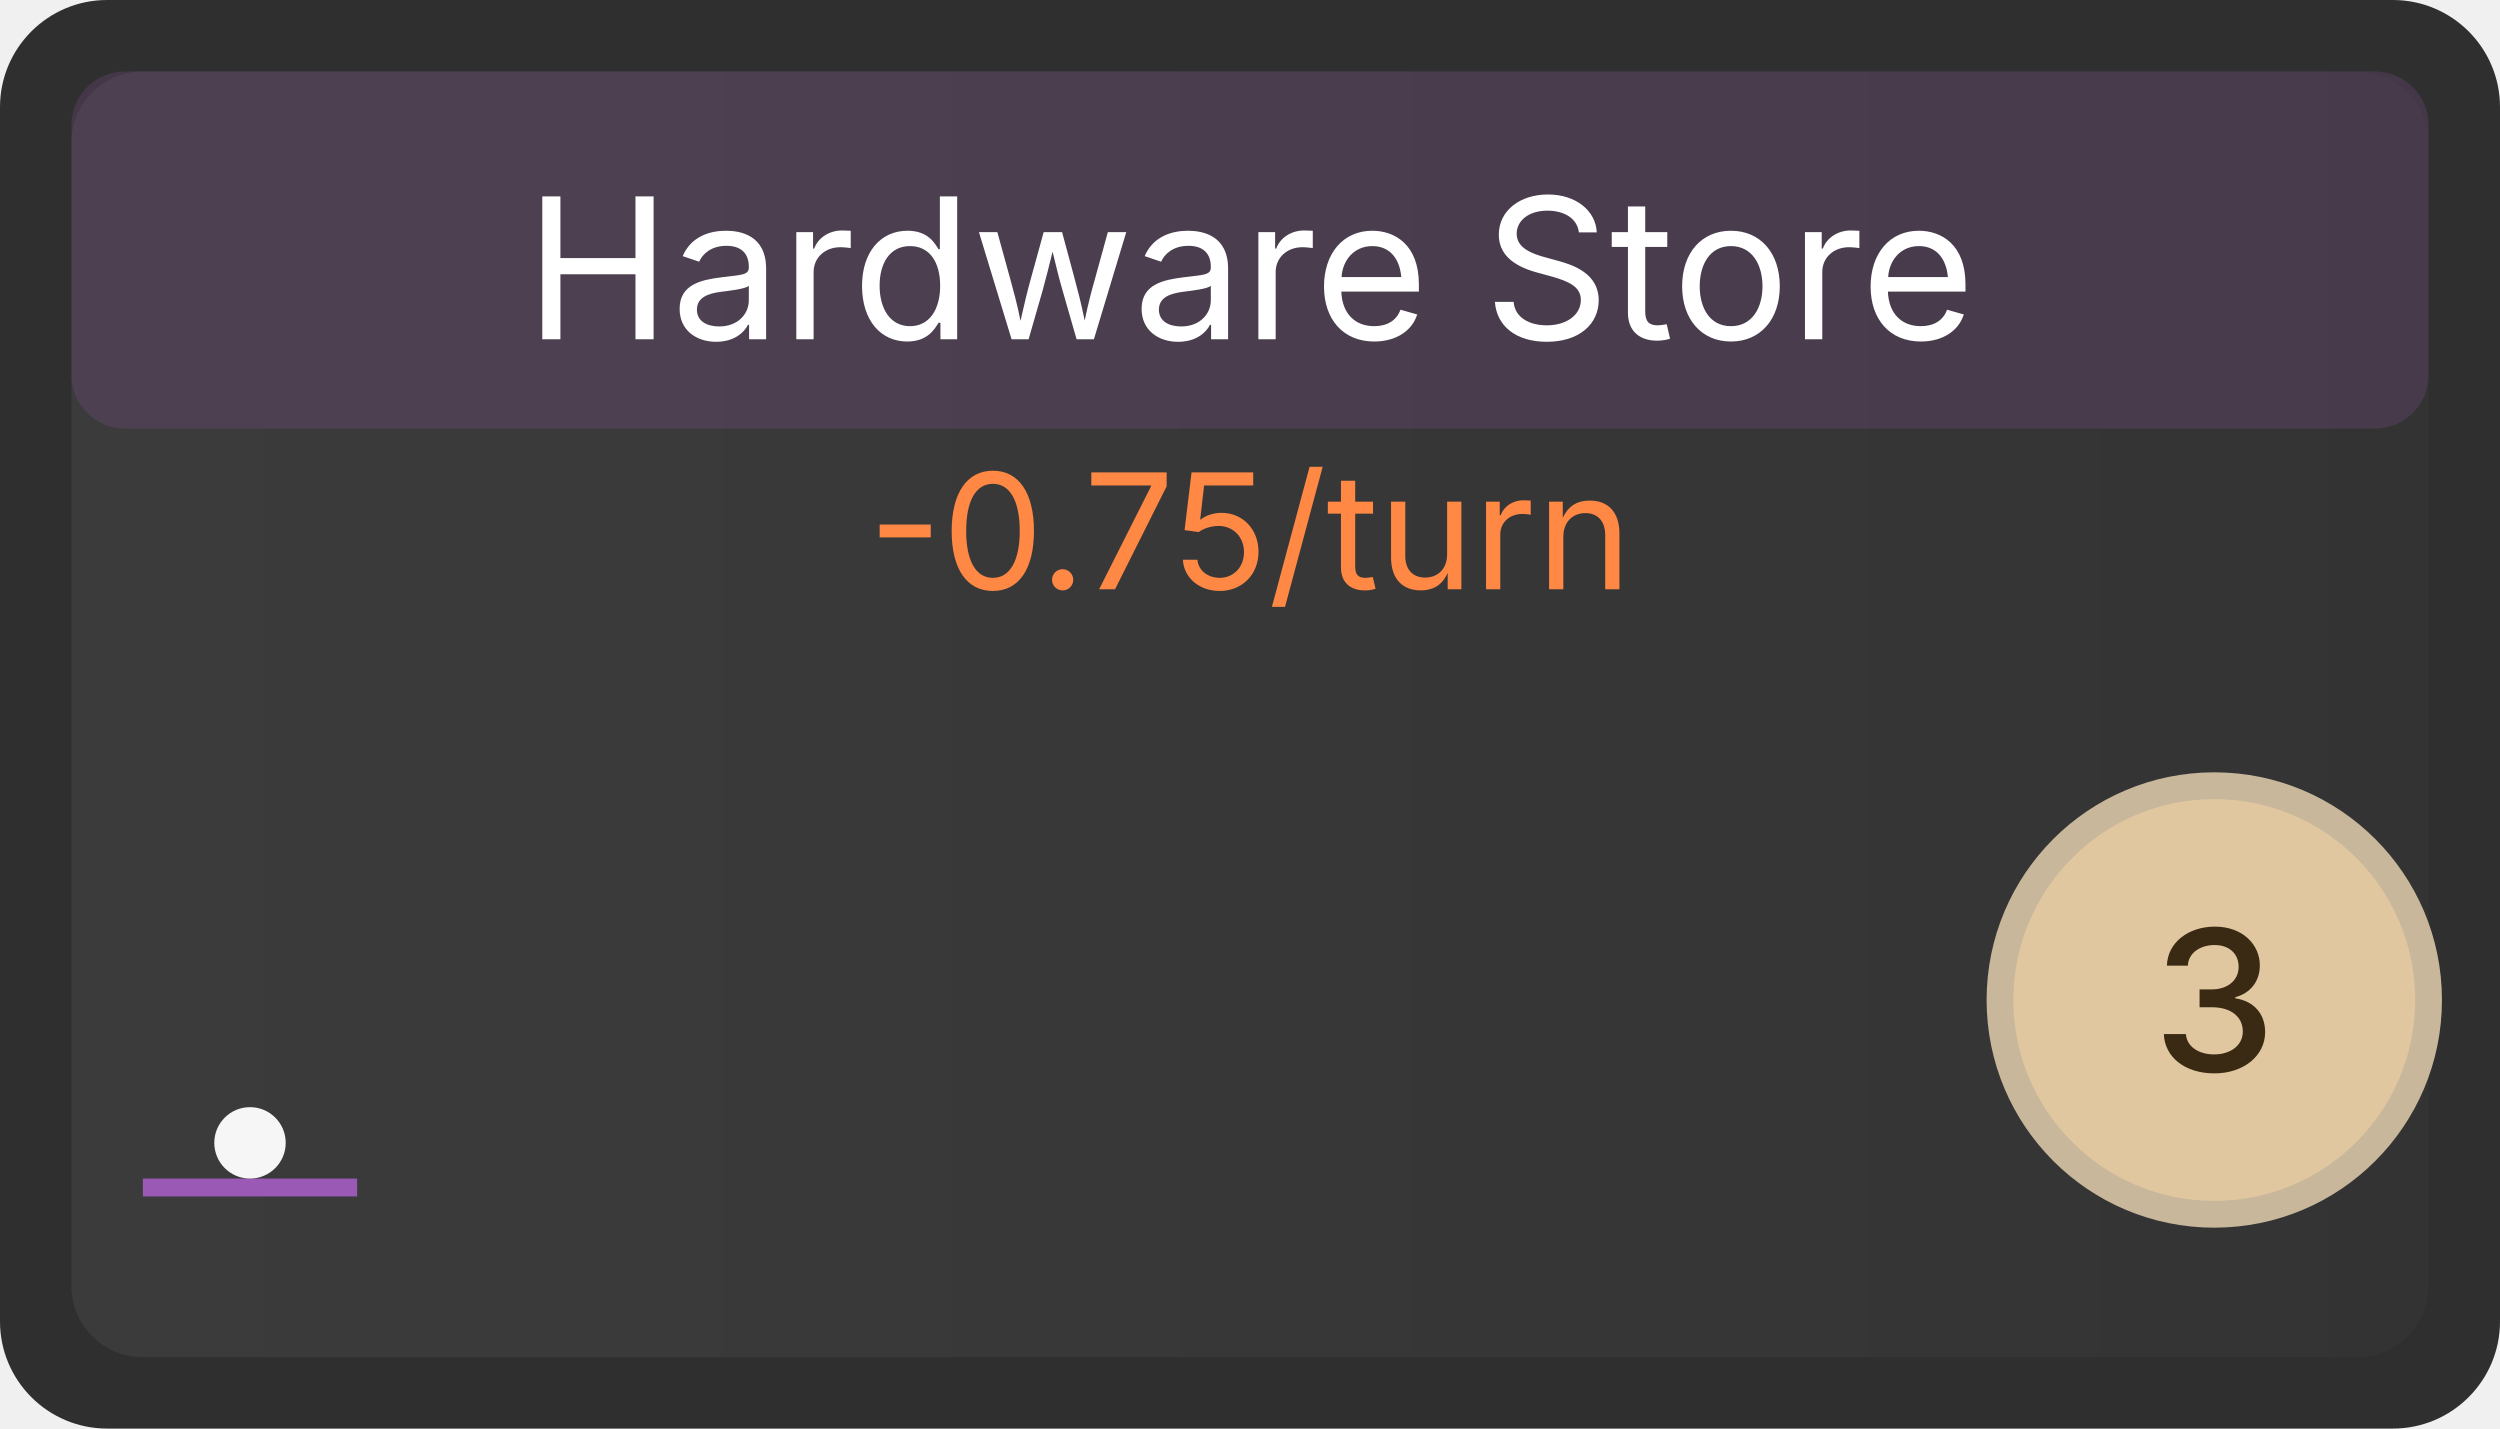
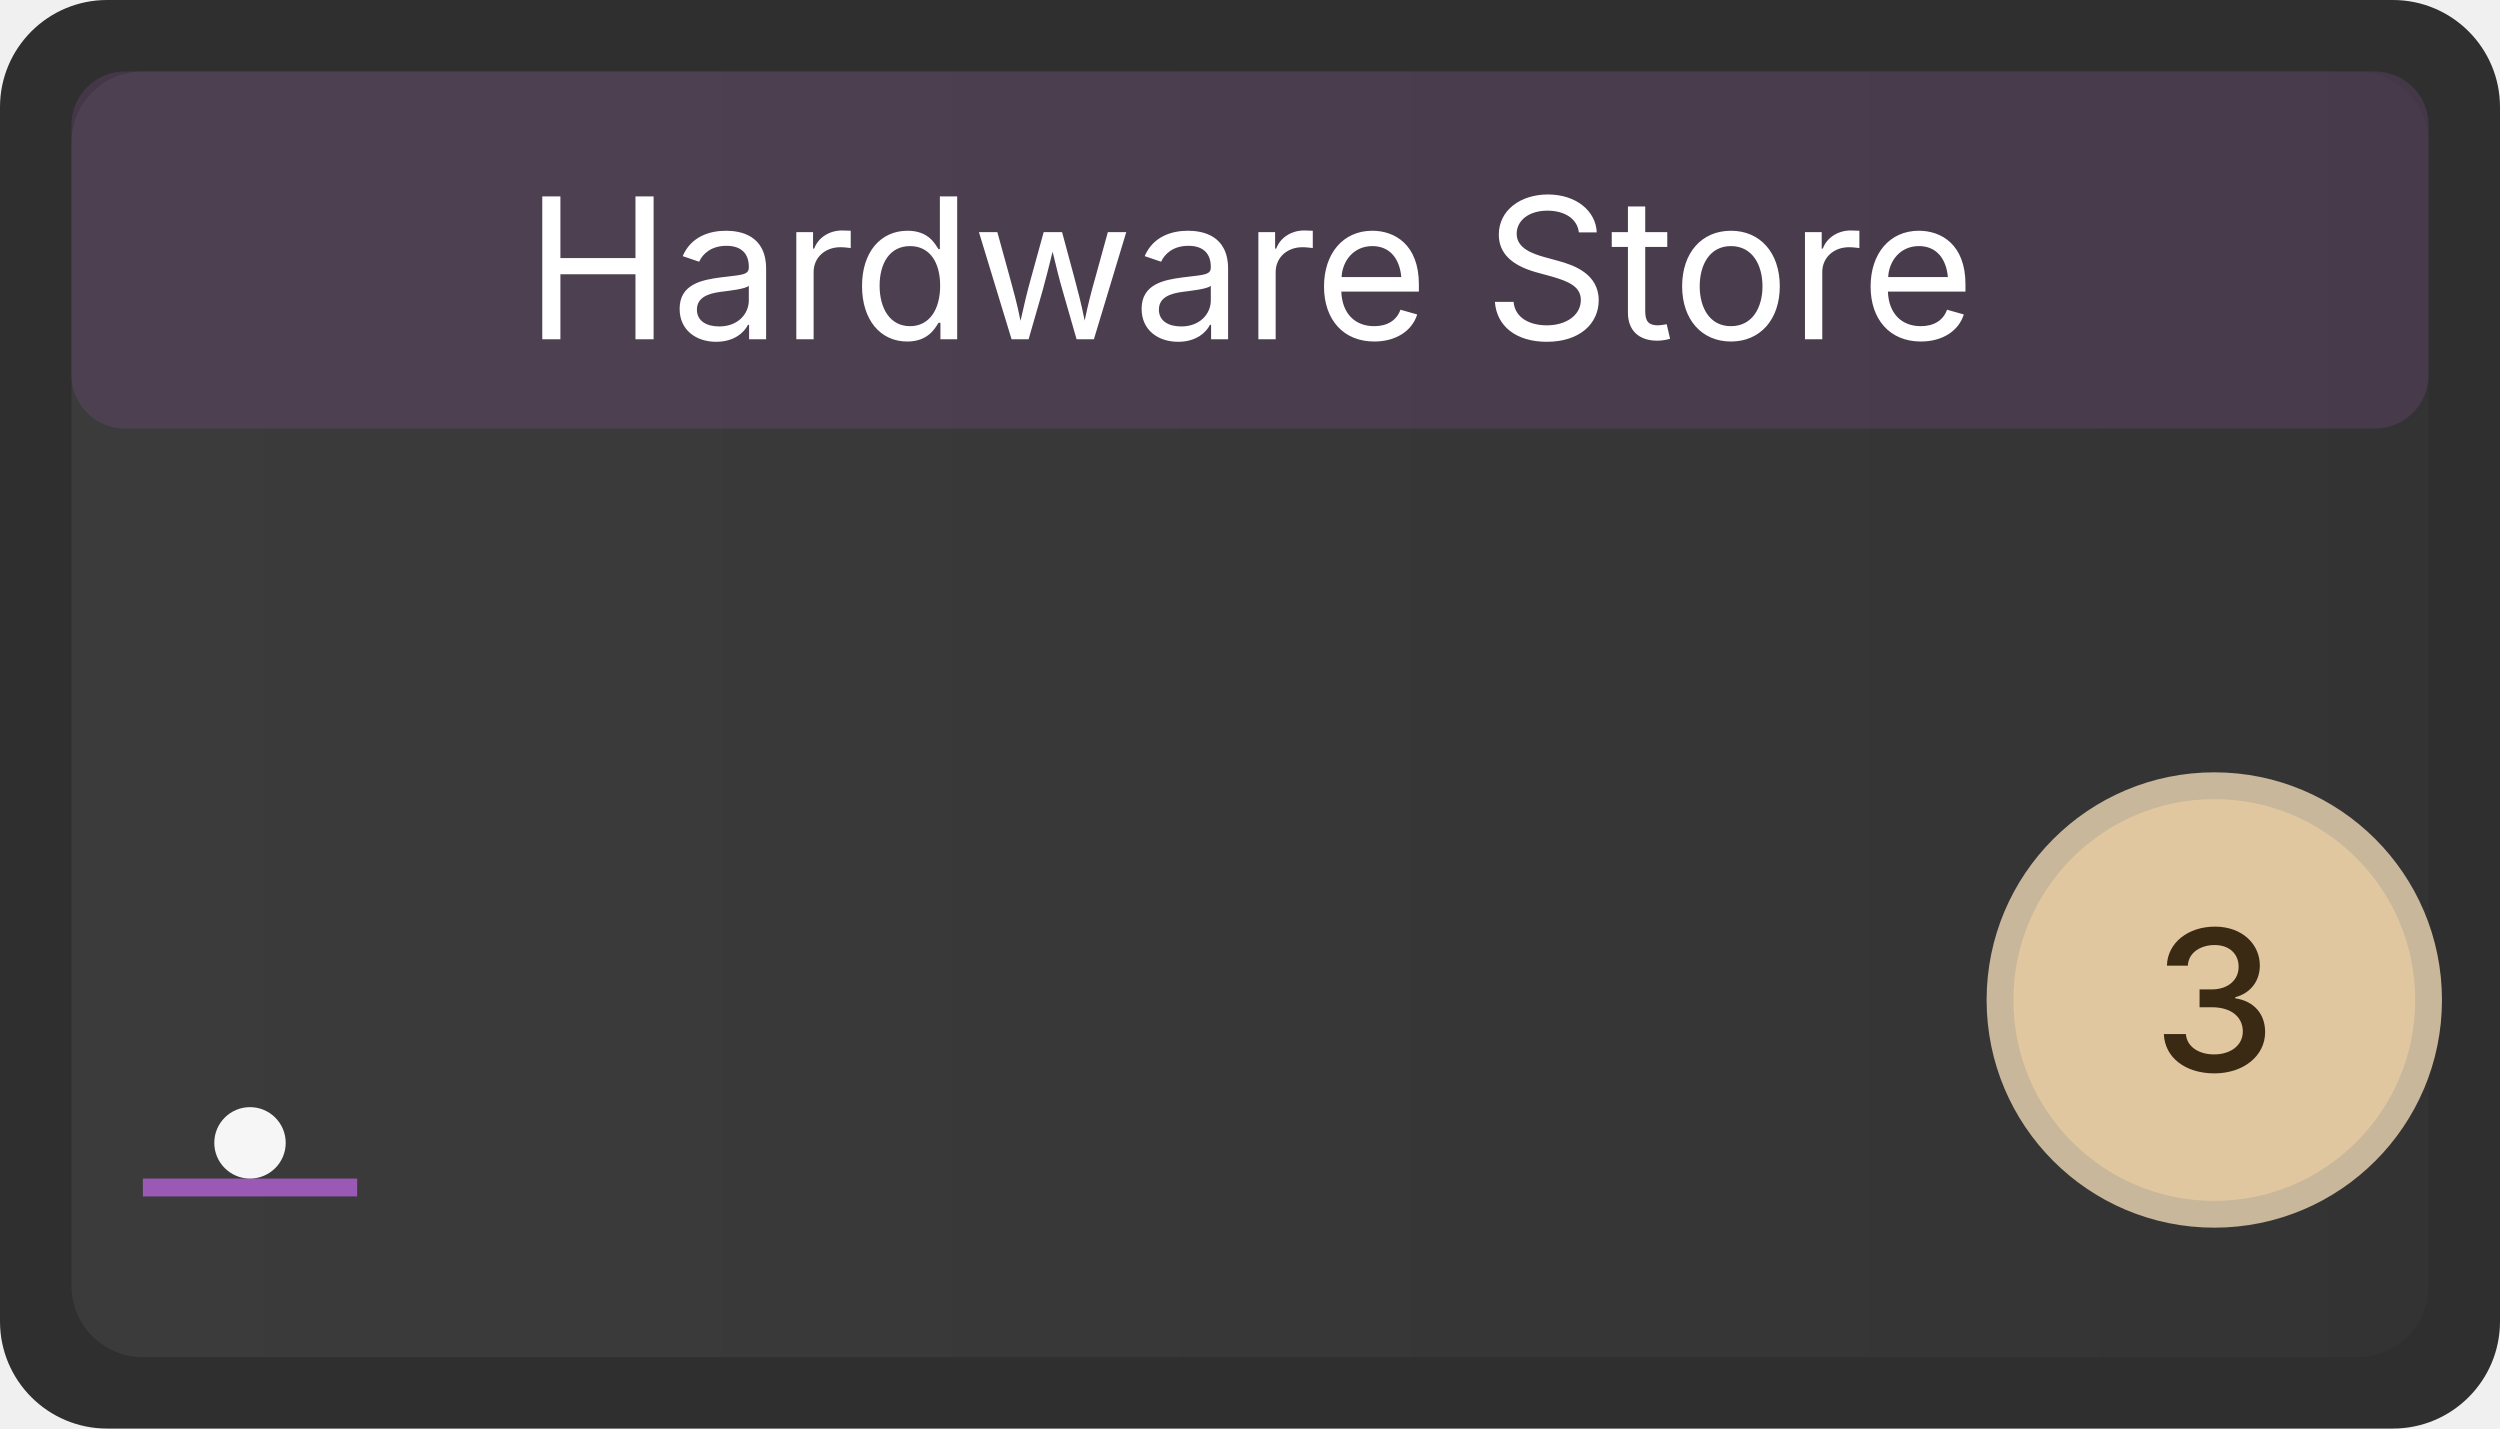
<svg xmlns="http://www.w3.org/2000/svg" width="140" height="80" viewBox="0 0 140 80" role="img" aria-label="Hardware Store">
  <defs>
    <linearGradient id="g-biz-hardware" x1="0" x2="1">
      <stop offset="0" stop-color="#ffffff" stop-opacity="0.06" />
      <stop offset="1" stop-color="#ffffff" stop-opacity="0.02" />
    </linearGradient>
  </defs>
  <rect x="0" y="0" width="140" height="80" rx="6" ry="6" fill="#2f2f2f" />
  <rect x="4" y="4" width="132" height="72" rx="4" ry="4" fill="url(#g-biz-hardware)" />
  <rect x="4" y="4" width="132" height="20" rx="3" ry="3" fill="#9B59B6" opacity="0.18" />
  <text x="70" y="19" font-family="Inter, Segoe UI, Arial, sans-serif" font-size="11" fill="#ffffff" font-weight="400" text-anchor="middle">Hardware Store</text>
  <circle cx="124" cy="56" r="12" fill="#e0c7a0" stroke="#c8b79a" stroke-width="1.5" />
  <text x="124" y="60" font-family="Inter, Segoe UI, Arial, sans-serif" font-size="11" fill="#3a2a14" text-anchor="middle" font-weight="500">3</text>
-   <text x="70" y="33" font-family="Inter, Segoe UI, Arial, sans-serif" font-size="9" fill="#ff8844" font-weight="400" text-anchor="middle">-0.75/turn</text>
  <g class="ms-synergy-icon" aria-hidden="false" transform="translate(6, 58)">
    <svg width="16" height="16" viewBox="0 0 16 16" role="img" aria-label="Service icon">
      <path d="M2 8h12v1H2z" fill="#9B59B6" />
      <circle cx="8" cy="6" r="2" fill="#fff" opacity="0.95" />
    </svg>
  </g>
</svg>
